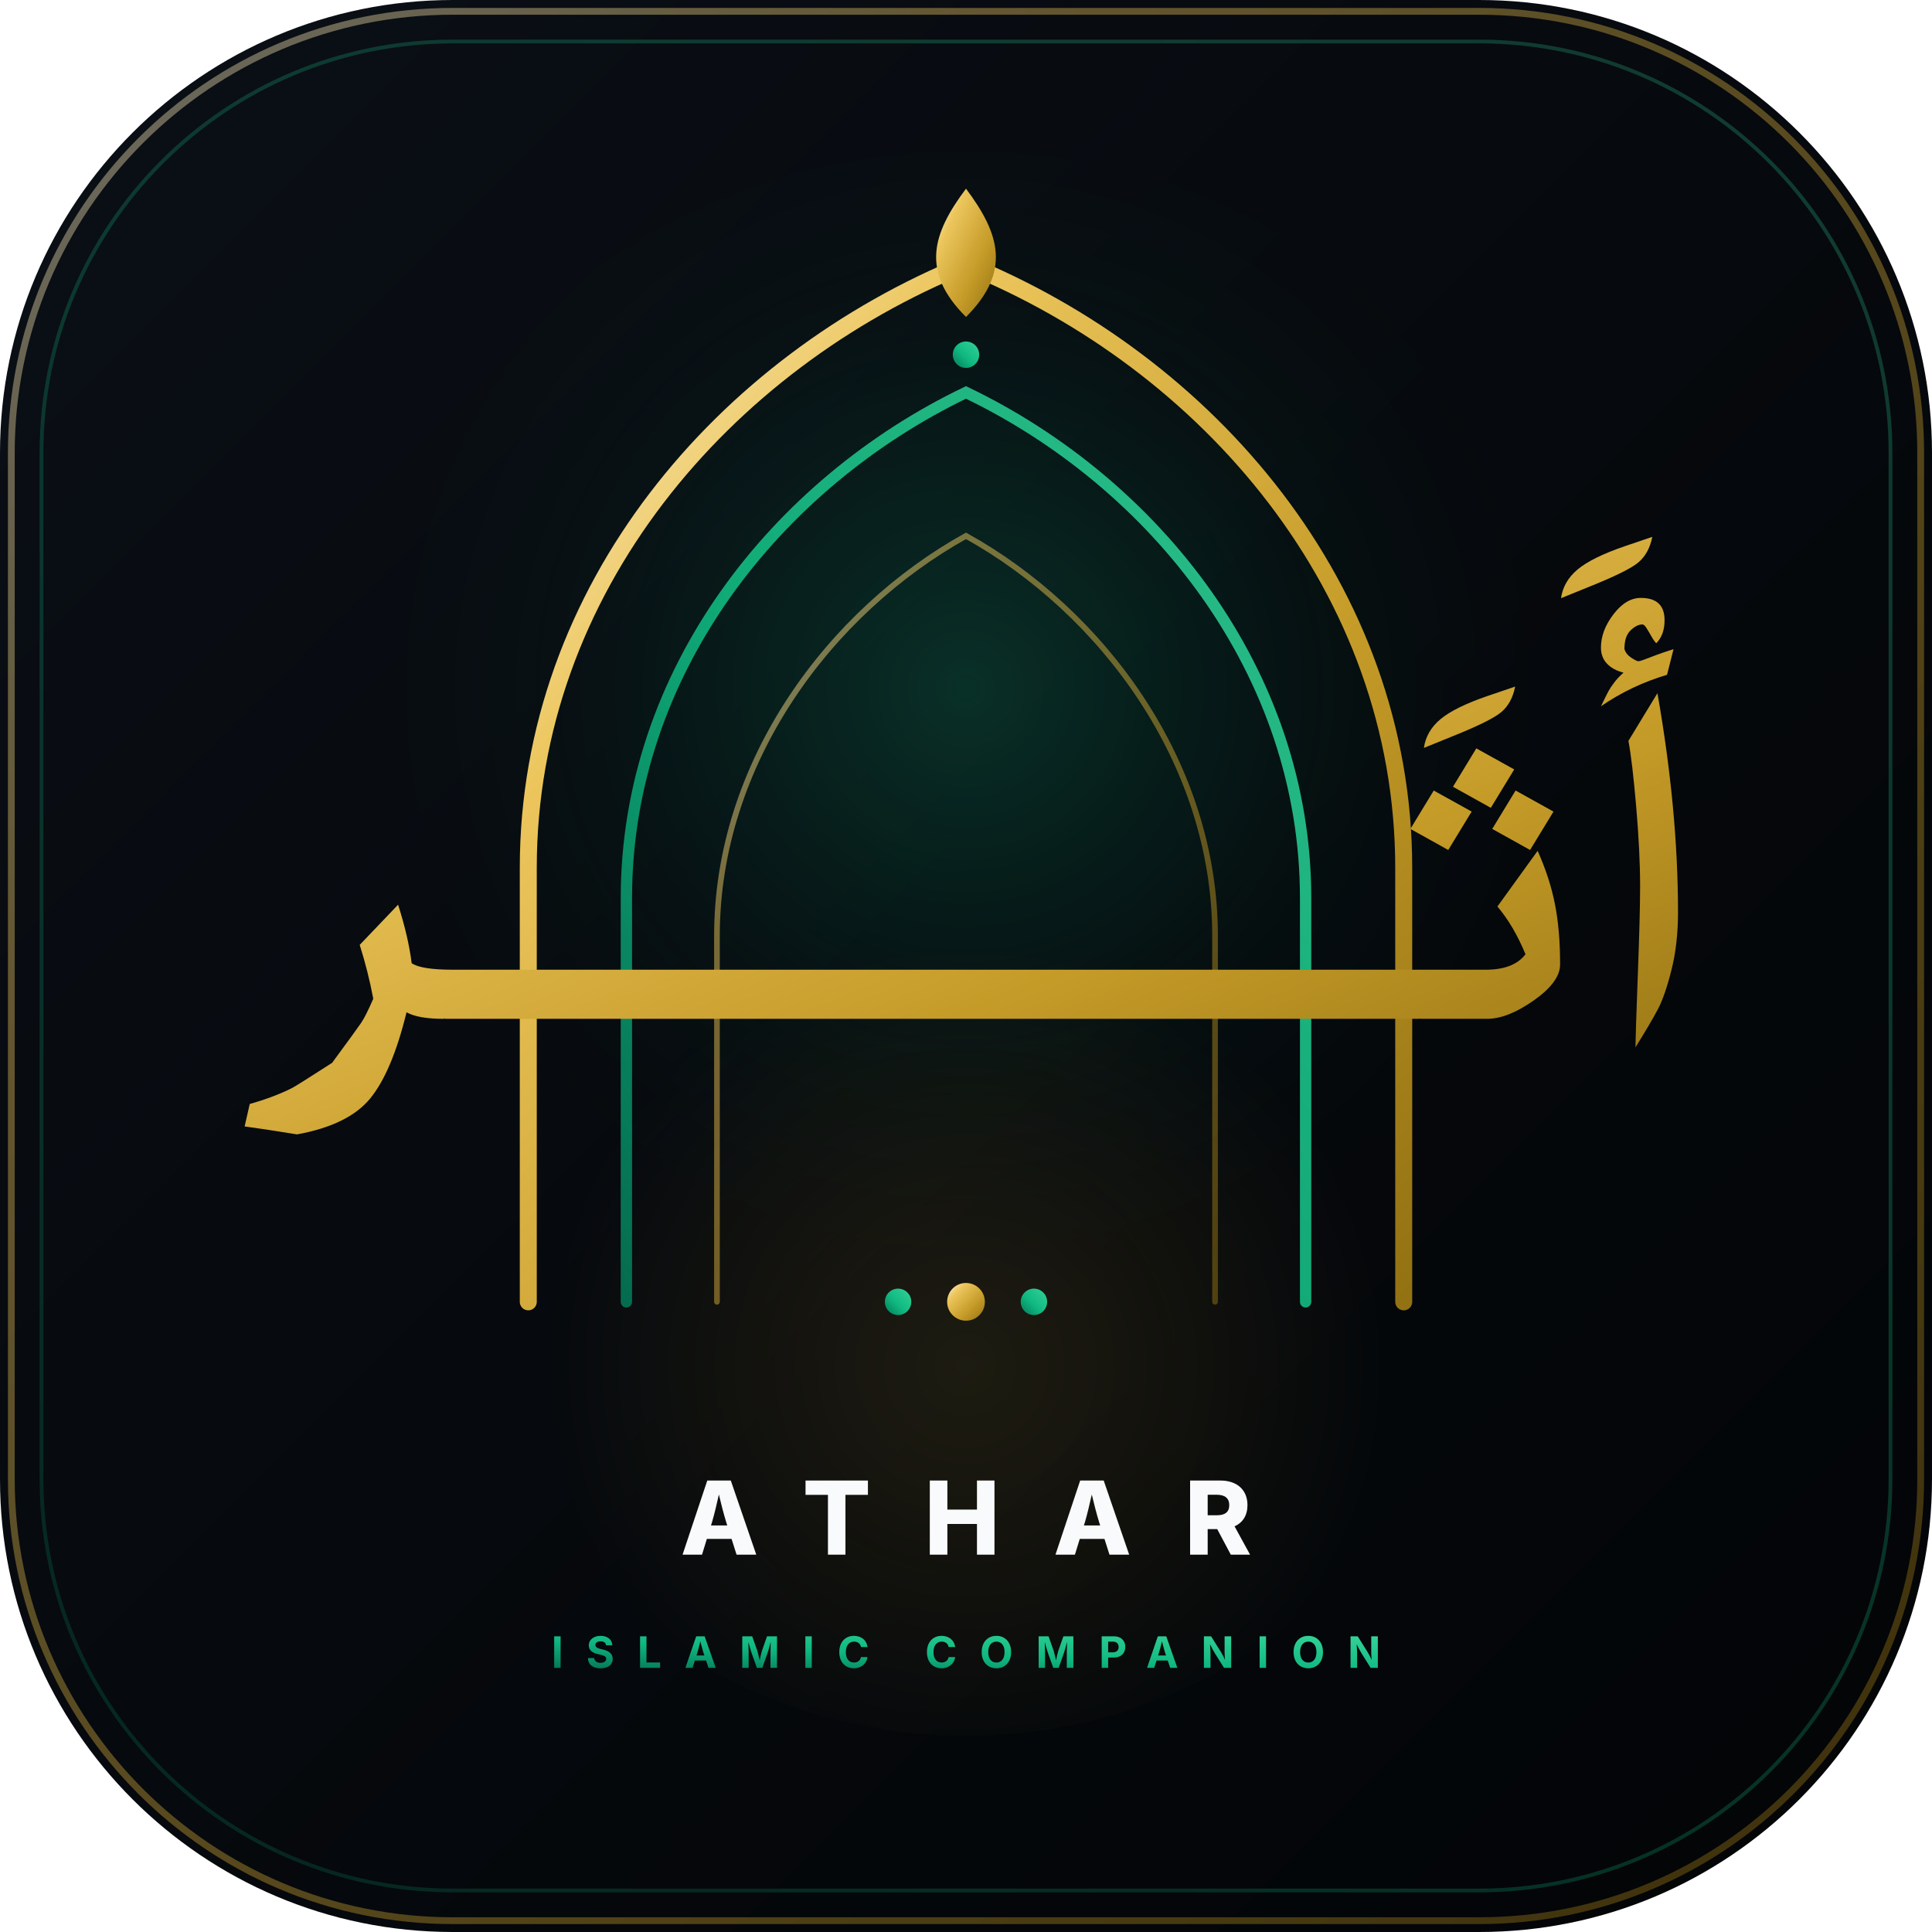
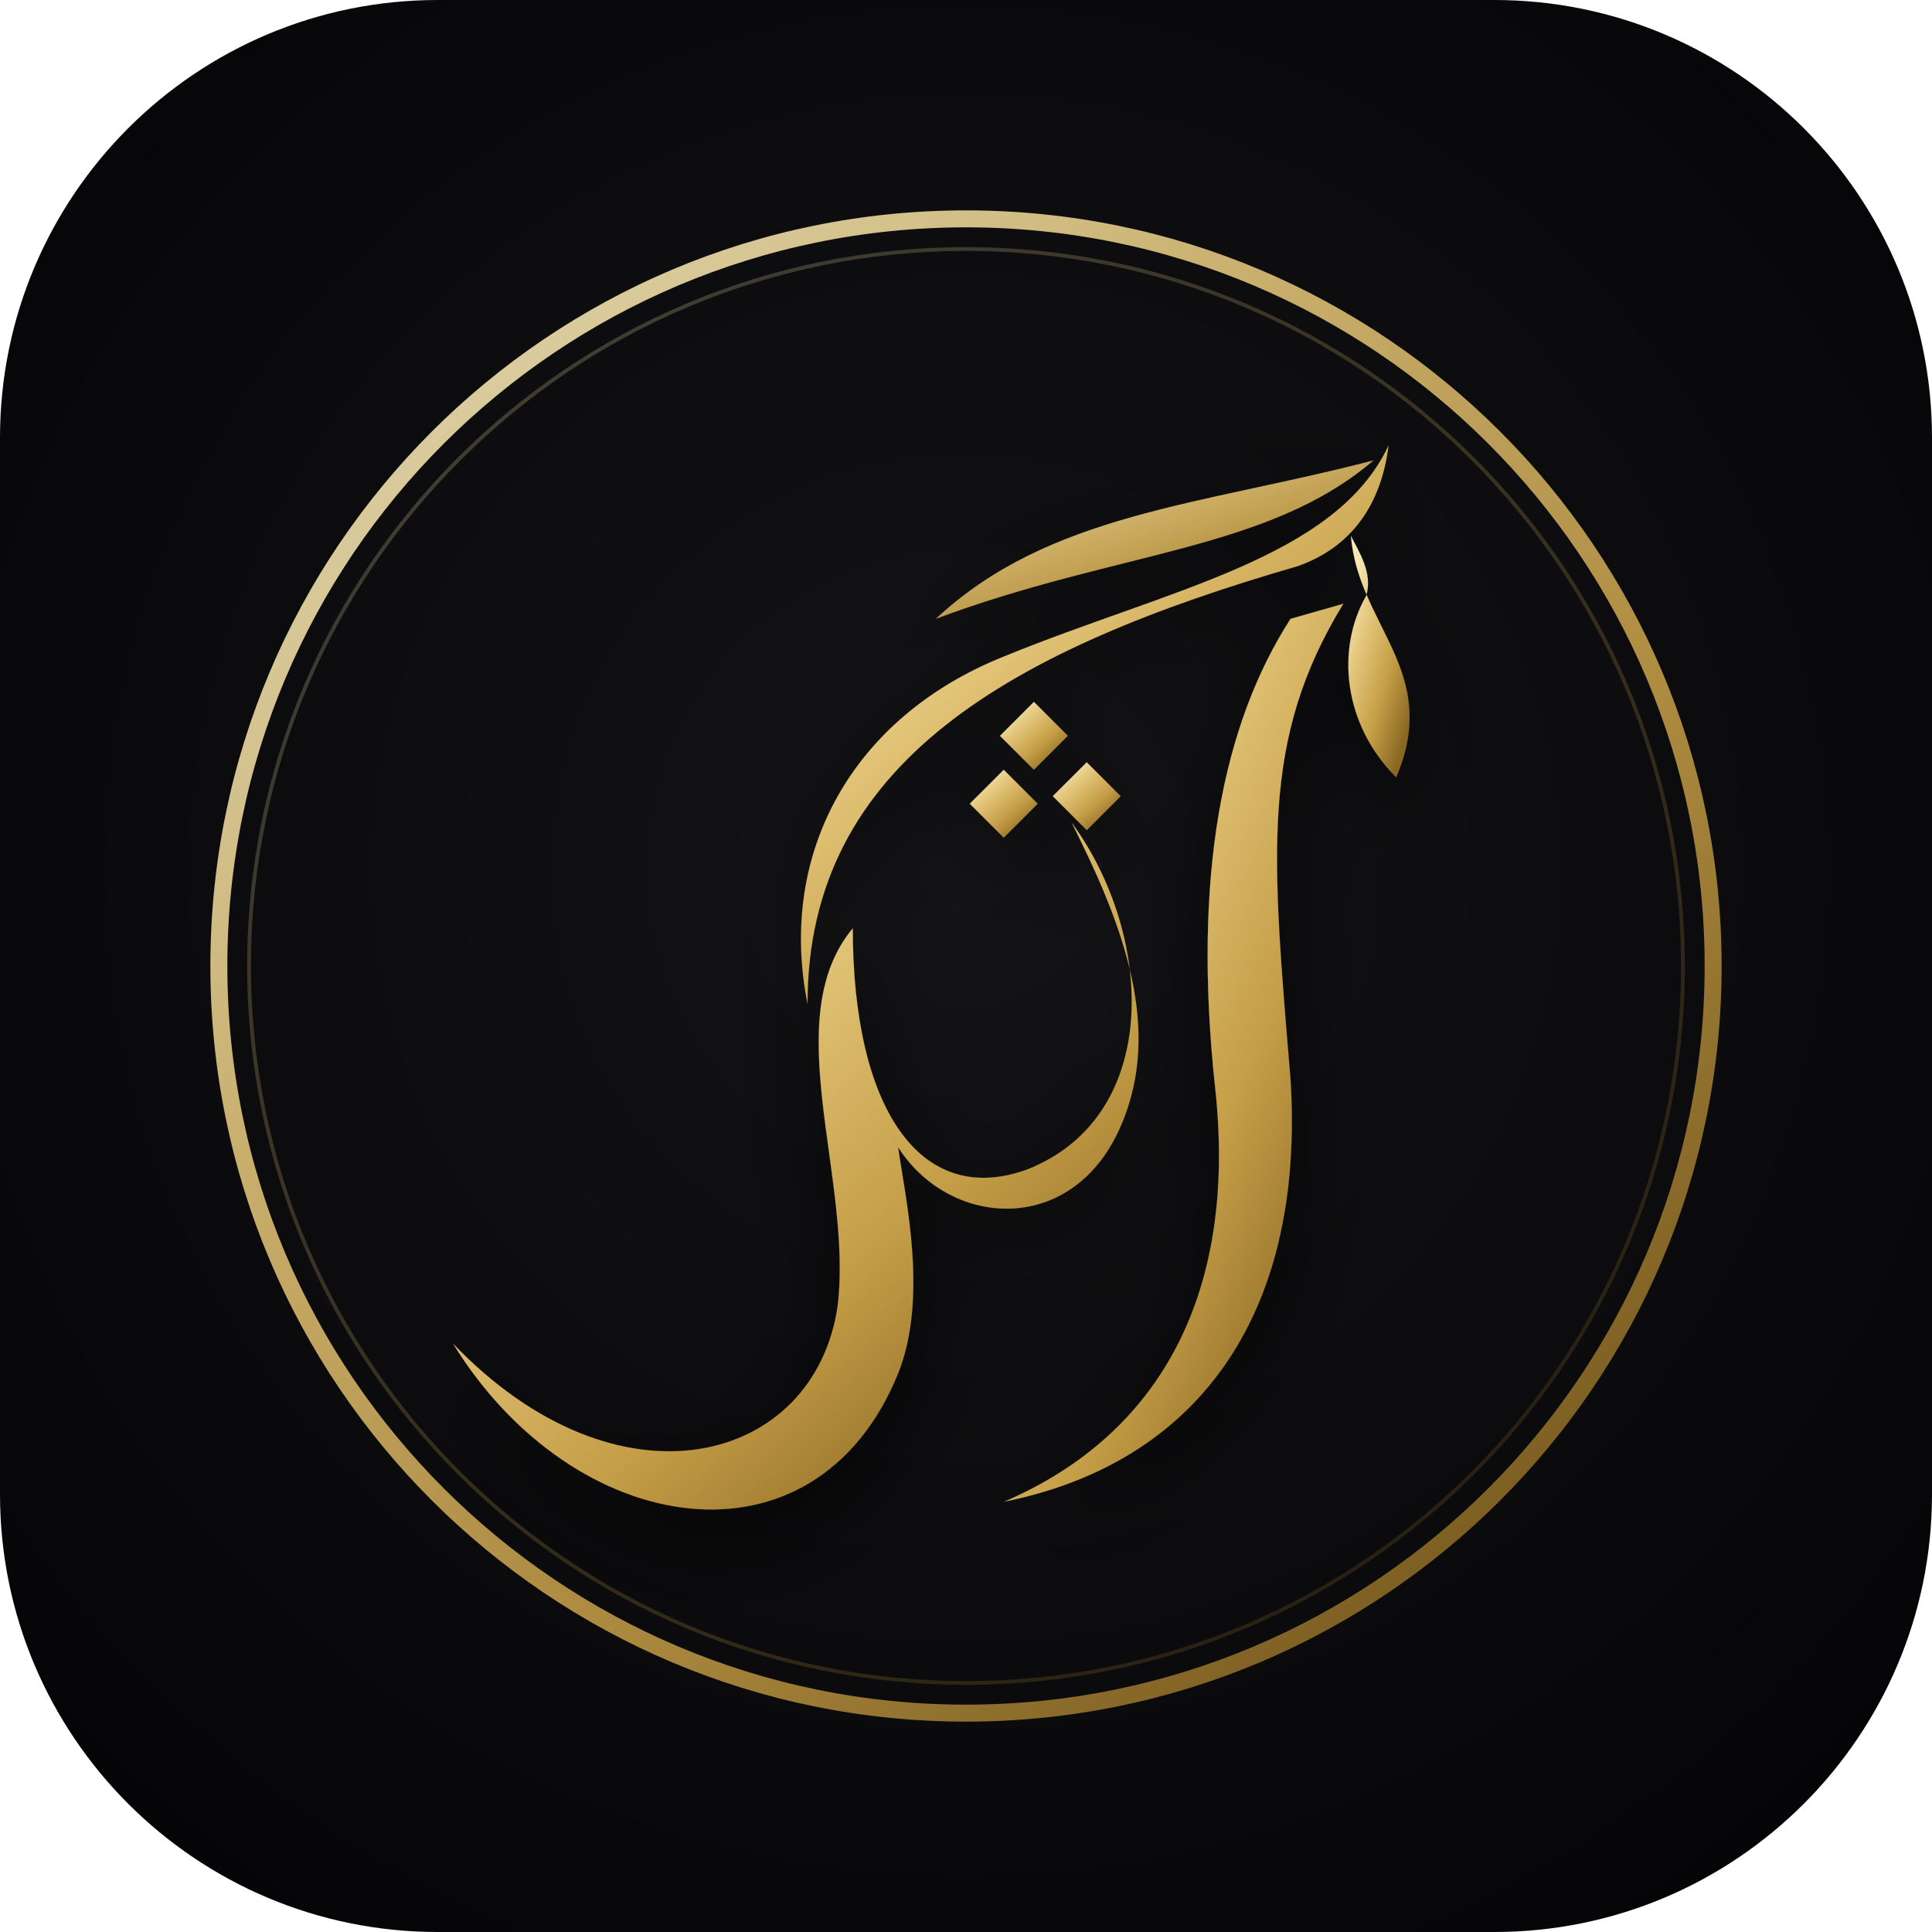
- <svg xmlns="http://www.w3.org/2000/svg" viewBox="0 0 512 512" width="512" height="512">
+ <svg xmlns="http://www.w3.org/2000/svg" viewBox="0 0 512 512" width="512" height="512" fill="none">
  <defs>
-     <linearGradient id="bgGrad" x1="0%" y1="0%" x2="100%" y2="100%">
-       <stop offset="0%" stop-color="#0B1017" />
-       <stop offset="50%" stop-color="#06090D" />
-       <stop offset="100%" stop-color="#020406" />
+     <radialGradient id="sereneObsidian" cx="50%" cy="45%" r="65%">
+       <stop offset="0%" stop-color="#141316" />
+       <stop offset="65%" stop-color="#0B0B0D" />
+       <stop offset="100%" stop-color="#050507" />
+     </radialGradient>
+     <linearGradient id="satinGold" x1="15%" y1="10%" x2="85%" y2="90%">
+       <stop offset="0%" stop-color="#F7E8B5" />
+       <stop offset="30%" stop-color="#E2C478" />
+       <stop offset="65%" stop-color="#C59E47" />
+       <stop offset="100%" stop-color="#8A6823" />
    </linearGradient>
-     <linearGradient id="nobleGold" x1="0%" y1="0%" x2="100%" y2="100%">
-       <stop offset="0%" stop-color="#FFF5DA" />
-       <stop offset="25%" stop-color="#ECC65D" />
-       <stop offset="65%" stop-color="#C59B28" />
-       <stop offset="100%" stop-color="#937213" />
+     <linearGradient id="satinFold" x1="0%" y1="0%" x2="100%" y2="100%">
+       <stop offset="0%" stop-color="#9A762B" />
+       <stop offset="50%" stop-color="#D7B665" />
+       <stop offset="100%" stop-color="#6B4E15" />
    </linearGradient>
-     <linearGradient id="pureEmerald" x1="0%" y1="100%" x2="100%" y2="0%">
-       <stop offset="0%" stop-color="#047857" />
-       <stop offset="45%" stop-color="#10B981" />
-       <stop offset="100%" stop-color="#34D399" />
-     </linearGradient>
-     <radialGradient id="spiritualAura" cx="50%" cy="42%" r="48%">
-       <stop offset="0%" stop-color="#10B981" stop-opacity="0.22" />
-       <stop offset="55%" stop-color="#059669" stop-opacity="0.06" />
-       <stop offset="100%" stop-color="#020406" stop-opacity="0.0" />
-     </radialGradient>
-     <radialGradient id="goldAura" cx="50%" cy="65%" r="40%">
-       <stop offset="0%" stop-color="#D4AF37" stop-opacity="0.12" />
-       <stop offset="100%" stop-color="#D4AF37" stop-opacity="0.0" />
-     </radialGradient>
+     <filter id="calmGlow" x="-20%" y="-20%" width="140%" height="140%">
+       <feDropShadow dx="0" dy="8" stdDeviation="12" flood-color="#000000" flood-opacity="0.7" />
+     </filter>
  </defs>
-   <rect width="512" height="512" rx="120" fill="url(#bgGrad)" />
-   <rect width="506" height="506" x="3" y="3" rx="117" fill="none" stroke="url(#nobleGold)" stroke-width="1.8" opacity="0.4" />
-   <rect width="490" height="490" x="11" y="11" rx="109" fill="none" stroke="url(#pureEmerald)" stroke-width="1" opacity="0.25" />
-   <circle cx="256" cy="210" r="170" fill="url(#spiritualAura)" />
-   <circle cx="256" cy="320" r="140" fill="url(#goldAura)" />
-   <path d="M 140 345 L 140 230 C 140 156 192 96 256 70 C 320 96 372 156 372 230 L 372 345" fill="none" stroke="url(#nobleGold)" stroke-width="4.5" stroke-linecap="round" />
-   <path d="M 166 345 L 166 238 C 166 178 206 128 256 104 C 306 128 346 178 346 238 L 346 345" fill="none" stroke="url(#pureEmerald)" stroke-width="3" stroke-linecap="round" opacity="0.9" />
-   <path d="M 190 345 L 190 248 C 190 202 220 162 256 142 C 292 162 322 202 322 248 L 322 345" fill="none" stroke="url(#nobleGold)" stroke-width="1.5" stroke-linecap="round" opacity="0.5" />
-   <path d="M 256 50 C 265 62 268 72 256 84 C 244 72 247 62 256 50 Z" fill="url(#nobleGold)" />
-   <circle cx="256" cy="94" r="3.5" fill="url(#pureEmerald)" />
-   <line x1="140" y1="345" x2="224" y2="345" stroke="url(#nobleGold)" stroke-width="3" stroke-linecap="round" opacity="0.75" />
-   <circle cx="238" cy="345" r="3.5" fill="url(#pureEmerald)" />
-   <circle cx="256" cy="345" r="5" fill="url(#nobleGold)" />
-   <circle cx="274" cy="345" r="3.5" fill="url(#pureEmerald)" />
-   <line x1="288" y1="345" x2="372" y2="345" stroke="url(#nobleGold)" stroke-width="3" stroke-linecap="round" opacity="0.75" />
-   <text x="256" y="270" text-anchor="middle" font-family="'Amiri', 'Cairo', serif" font-size="124" font-weight="700" fill="url(#nobleGold)" letter-spacing="1">
-     أَثَـــــر
-   </text>
-   <text x="256" y="412" text-anchor="middle" font-family="'Cairo', system-ui, -apple-system, sans-serif" font-size="27" font-weight="800" fill="#F8FAFC" letter-spacing="14">
-     ATHAR
-   </text>
-   <text x="256" y="442" text-anchor="middle" font-family="'Cairo', system-ui, -apple-system, sans-serif" font-size="11.5" font-weight="700" fill="url(#pureEmerald)" letter-spacing="6">
-     ISLAMIC COMPANION
-   </text>
+   <rect width="512" height="512" rx="116" fill="url(#sereneObsidian)" />
+   <circle cx="256" cy="256" r="198" stroke="url(#satinGold)" stroke-width="4.5" stroke-opacity="0.88" />
+   <circle cx="256" cy="256" r="190" stroke="url(#satinGold)" stroke-width="1" stroke-opacity="0.22" />
+   <g filter="url(#calmGlow)">
+     <path d="M342 164 C324 192 316 232 322 288 C328 342 308 380 266 398 C316 388 346 350 342 286 C337 226 334 196 356 160 Z" fill="url(#satinGold)" />
+     <path d="M214 266 C214 202 268 172 344 150 C358 145 366 134 368 118 C354 148 310 156 266 174 C226 190 206 226 214 266 Z" fill="url(#satinGold)" />
+     <path d="M248 164 C278 136 318 134 364 122 C336 146 296 146 248 164 Z" fill="url(#satinGold)" opacity="0.92" />
+     <path d="M358 142 C360 166 382 178 370 206 C356 192 354 172 362 158 C364 152 360 146 358 142 Z" fill="url(#satinGold)" />
+     <path d="M284 218 C306 248 308 296 272 310 C244 320 226 294 226 246 C206 270 226 312 222 346 C216 388 164 402 120 356 C152 408 216 418 238 364 C246 344 240 318 238 304 C252 326 286 328 298 296 C308 270 296 242 284 218 Z" fill="url(#satinGold)" />
+     <polygon points="274,186 283,195 274,204 265,195" fill="url(#satinGold)" />
+     <polygon points="288,202 297,211 288,220 279,211" fill="url(#satinGold)" />
+     <polygon points="266,204 275,213 266,222 257,213" fill="url(#satinGold)" />
+   </g>
</svg>
